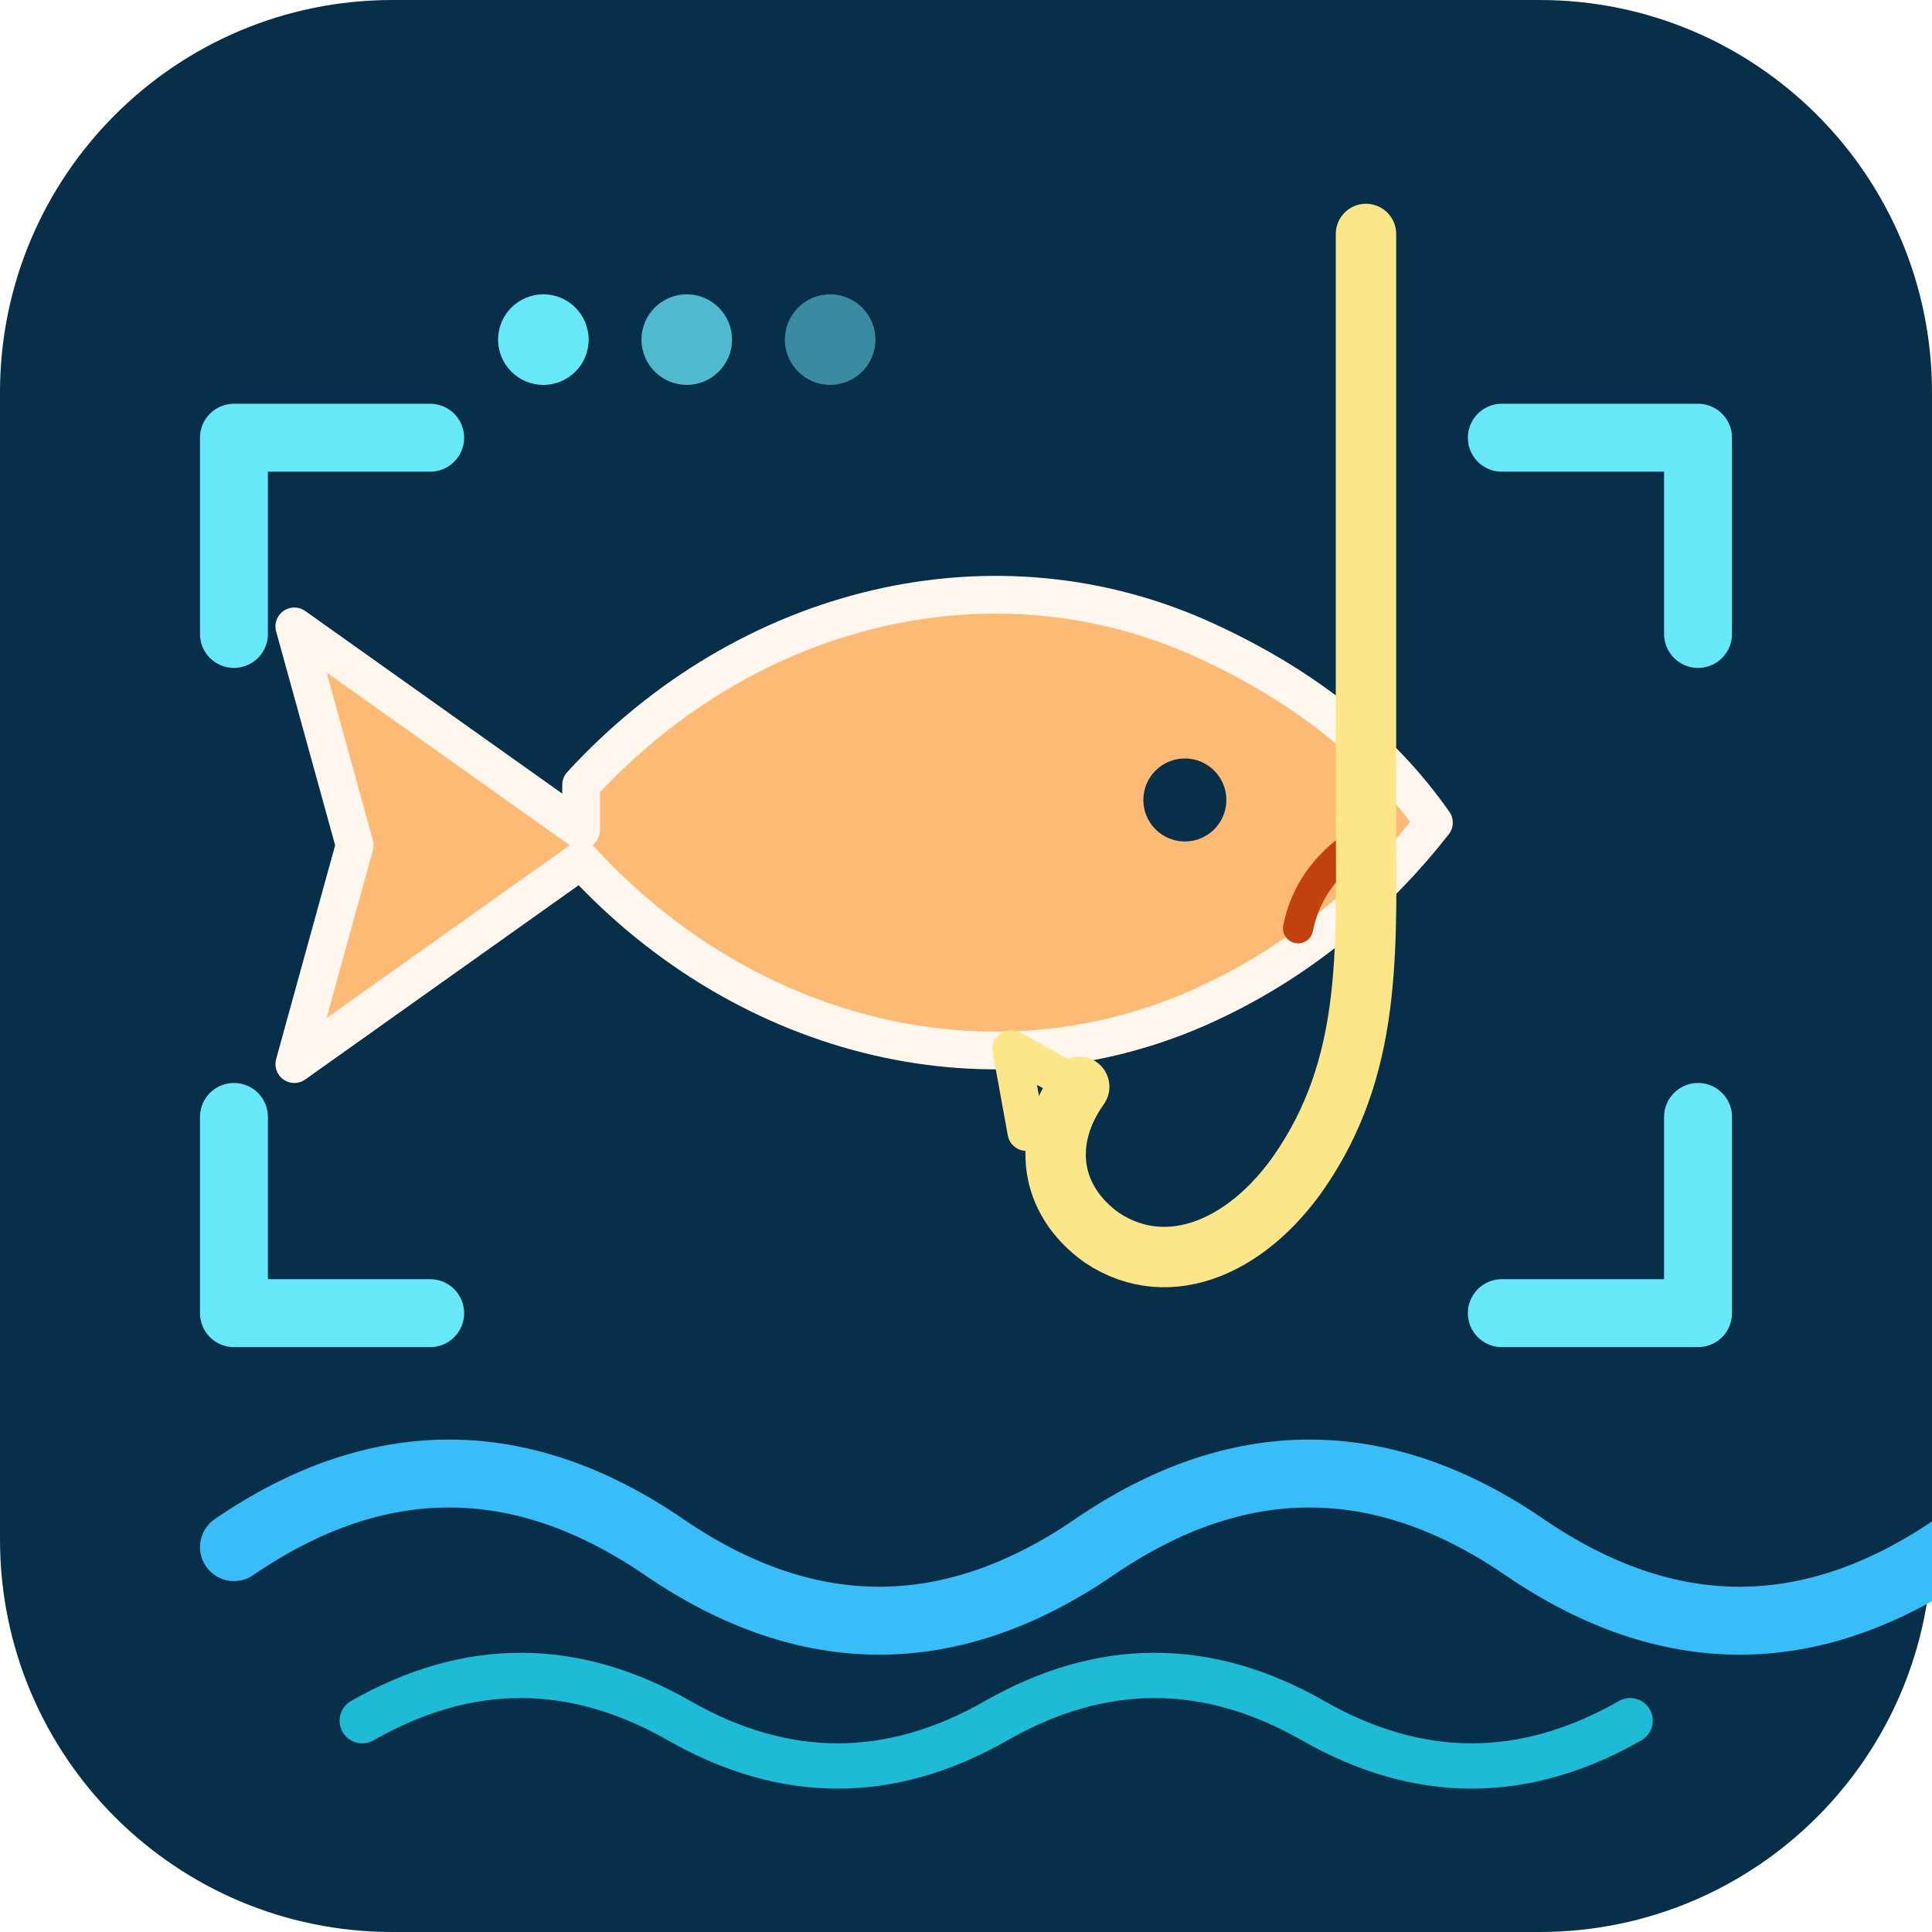
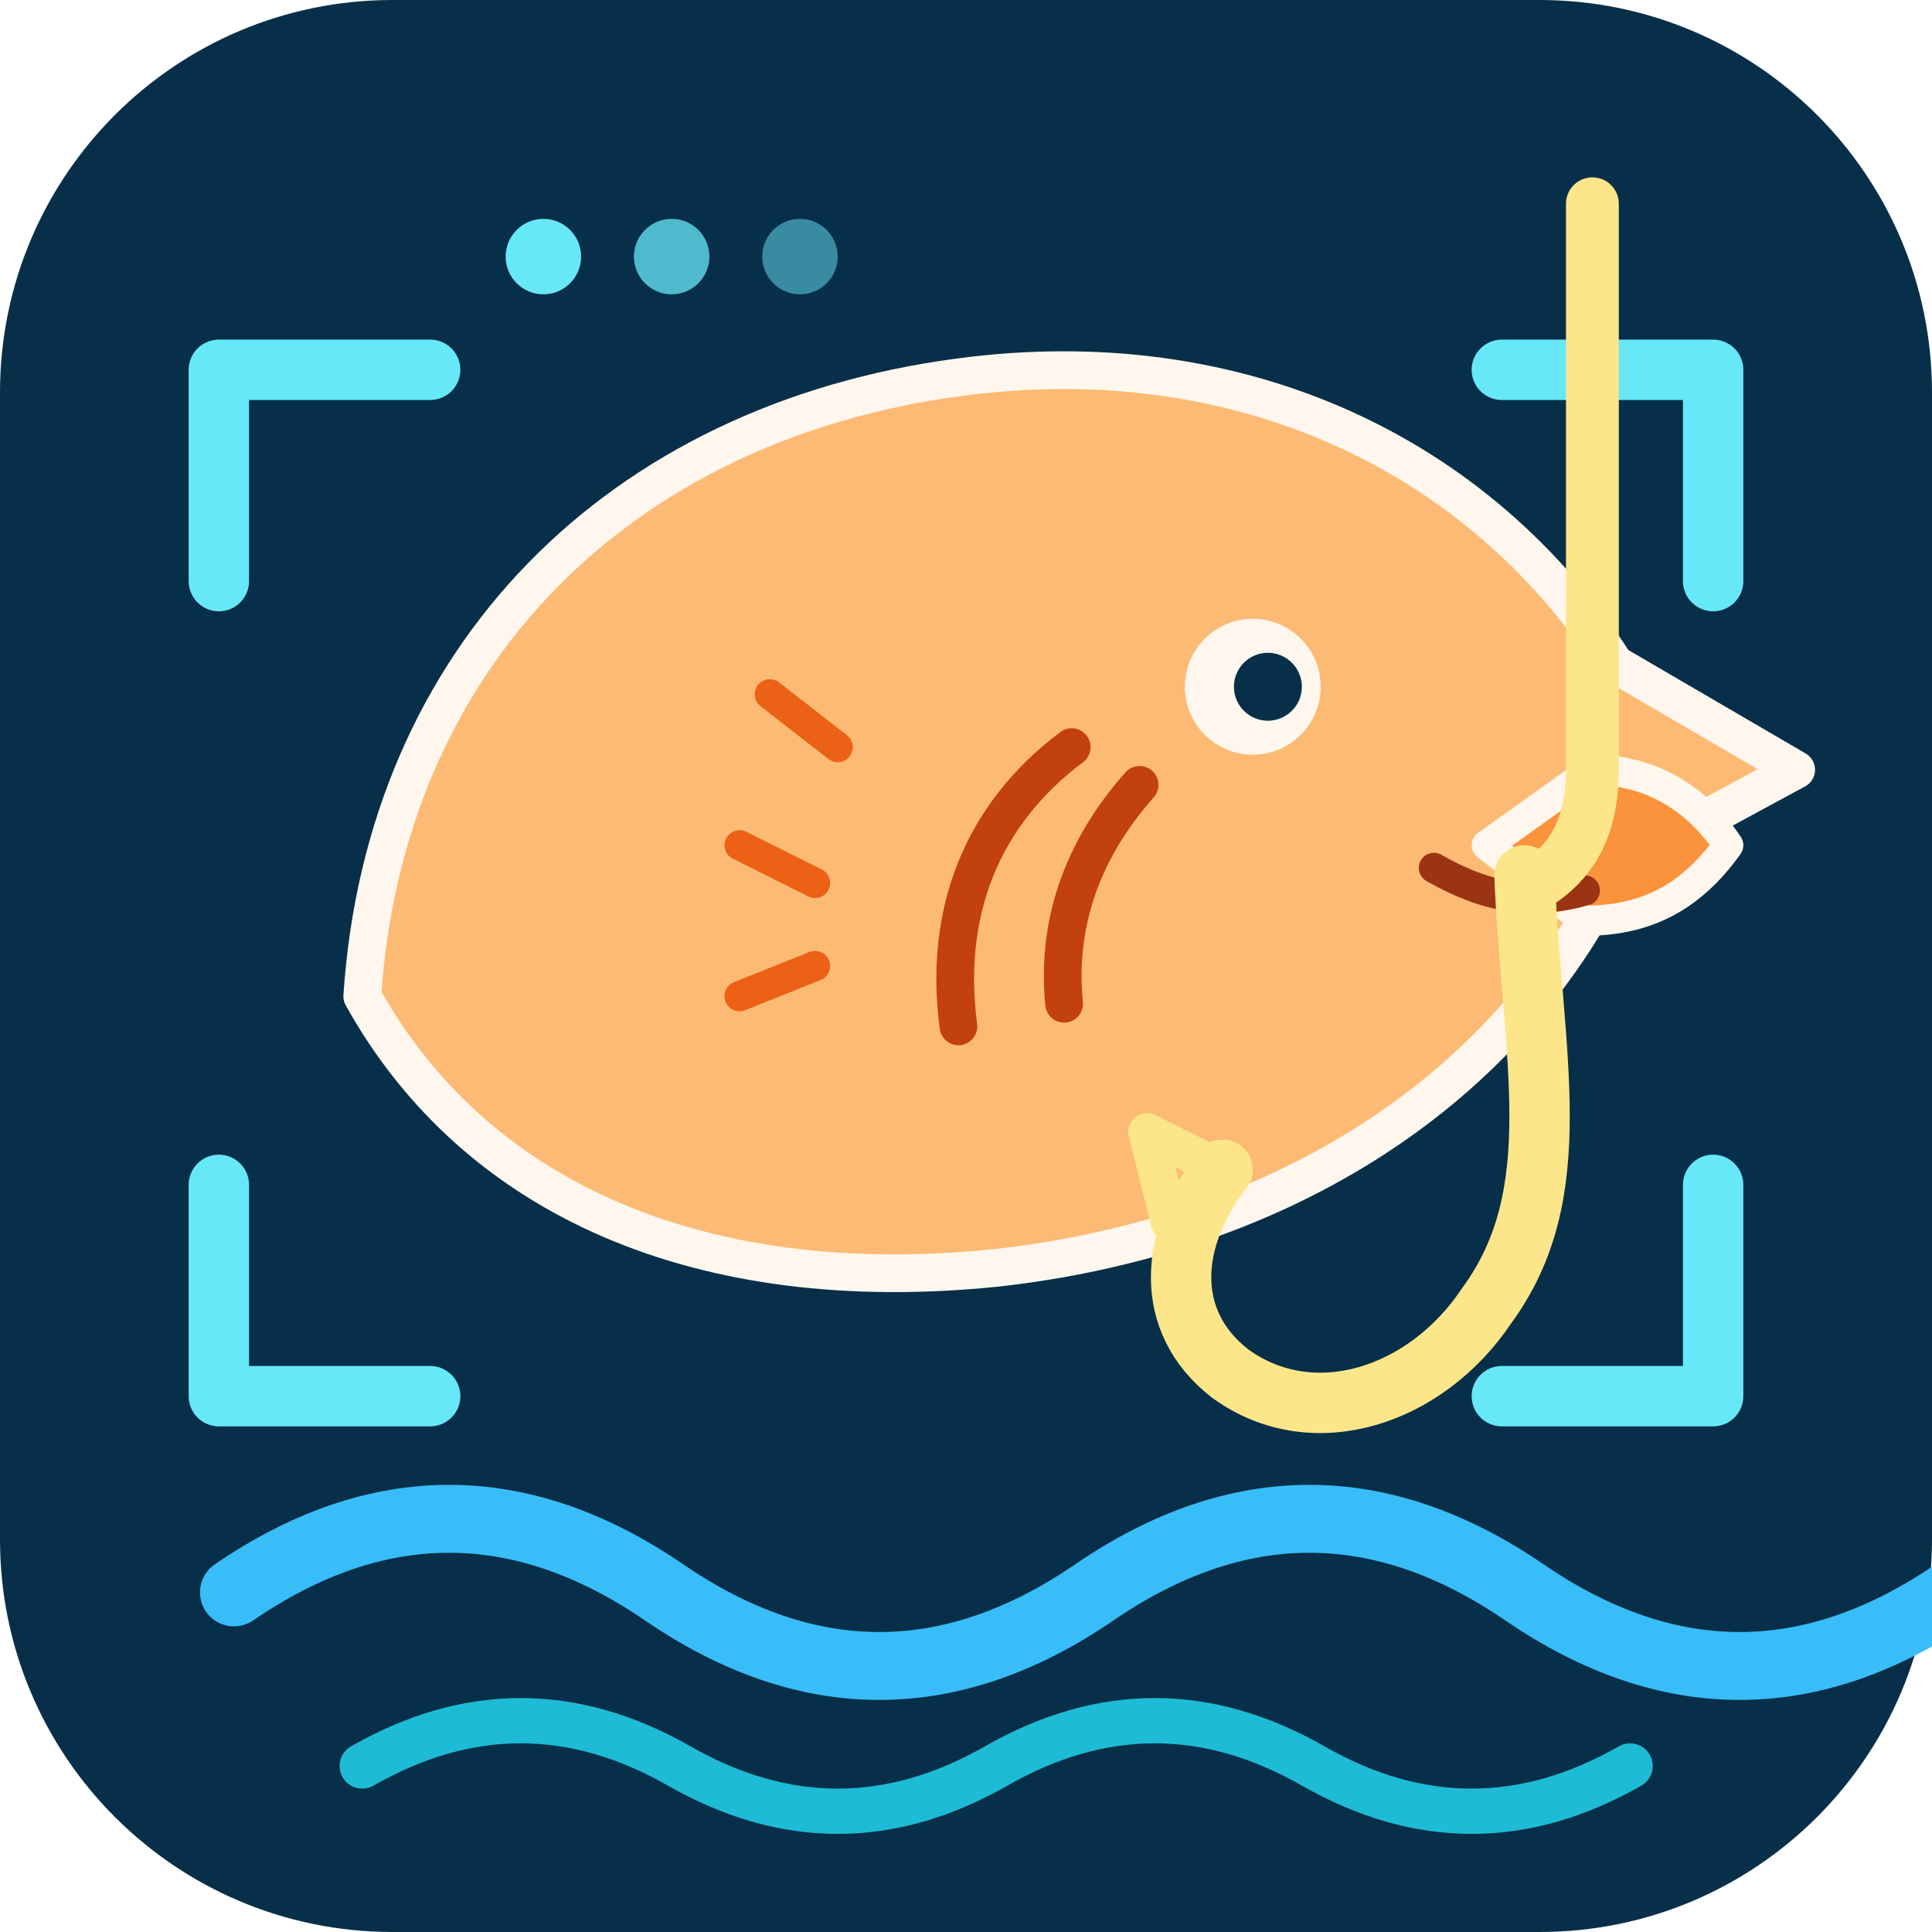
<svg xmlns="http://www.w3.org/2000/svg" viewBox="0 0 256 256" role="img" aria-labelledby="title desc">
  <rect width="256" height="256" rx="52" fill="#082F49" />
-   <path d="M31 84V58h26M199 58h26v26M31 148v26h26M225 148v26h-26" fill="none" stroke="#67E8F9" stroke-width="9" stroke-linecap="round" stroke-linejoin="round" />
-   <path d="M77 110 39 83l8 29-8 29 38-27c22 24 55 32 83 19 13-6 23-15 30-24-7-10-17-18-30-24-28-13-61-5-83 19Z" fill="#FDBA74" stroke="#FFF7ED" stroke-width="5" stroke-linejoin="round" />
-   <circle cx="157" cy="106" r="5.5" fill="#082F49" />
-   <path d="M181 111c-5 3-8 7-9 12" fill="none" stroke="#C2410C" stroke-width="4" stroke-linecap="round" />
-   <path d="M181 31v76c0 18 1 33-8 47-7 11-18 16-27 10-7-5-8-13-3-20" fill="none" stroke="#FDE68A" stroke-width="8" stroke-linecap="round" />
-   <path d="m143 144-9-5 2 11" fill="none" stroke="#FDE68A" stroke-width="5" stroke-linecap="round" stroke-linejoin="round" />
-   <path d="M31 205c19-13 38-13 57 0s38 13 57 0 38-13 57 0 38 13 57 0" fill="none" stroke="#38BDF8" stroke-width="9" stroke-linecap="round" />
-   <path d="M48 228c14-8 28-8 42 0s28 8 42 0 28-8 42 0 28 8 42 0" fill="none" stroke="#22D3EE" stroke-width="6" stroke-linecap="round" opacity=".85" />
-   <circle cx="72" cy="45" r="6" fill="#67E8F9" />
-   <circle cx="91" cy="45" r="6" fill="#67E8F9" opacity=".75" />
-   <circle cx="110" cy="45" r="6" fill="#67E8F9" opacity=".5" />
+   <path d="M29 77V49h28M199 49h28v28M29 157v28h28M227 157v28h-28" fill="none" stroke="#67E8F9" stroke-width="8" stroke-linecap="round" stroke-linejoin="round" />
+   <path d="M48 132c3-45 34-76 79-82 37-5 69 10 87 38l24 14-24 13c-15 31-46 49-82 53-39 4-69-9-84-36Z" fill="#FDBA74" stroke="#FFF7ED" stroke-width="5" stroke-linejoin="round" />
+   <path d="M211 102c8 0 14 4 18 10-5 7-11 10-19 10l-13-10Z" fill="#FB923C" stroke="#FFF7ED" stroke-width="4" stroke-linejoin="round" />
+   <circle cx="166" cy="91" r="9" fill="#FFF7ED" />
+   <circle cx="168" cy="91" r="4.5" fill="#082F49" />
+   <path d="M142 99c-12 9-17 22-15 37M151 104c-8 9-11 19-10 29" fill="none" stroke="#C2410C" stroke-width="5" stroke-linecap="round" />
+   <path d="M190 115c7 4 13 5 20 3" fill="none" stroke="#9A3412" stroke-width="4" stroke-linecap="round" />
+   <path d="M87 83c14-13 29-19 45-22M86 142c14 12 29 17 45 18" fill="none" stroke="#FDBA74" stroke-width="9" stroke-linecap="round" opacity=".7" />
+   <path d="M102 92l9 7M98 112l10 5M98 132l10-4" stroke="#EA580C" stroke-width="4" stroke-linecap="round" opacity=".9" />
+   <path d="M211 27v75c0 8-3 13-9 16" fill="none" stroke="#FDE68A" stroke-width="7" stroke-linecap="round" />
+   <path d="M202 116c1 24 6 42-5 57-8 12-23 17-34 9-9-7-8-18-1-27" fill="none" stroke="#FDE68A" stroke-width="8" stroke-linecap="round" />
+   <path d="m162 155-10-5 3 12" fill="none" stroke="#FDE68A" stroke-width="5" stroke-linecap="round" stroke-linejoin="round" />
+   <path d="M31 211c19-13 38-13 57 0s38 13 57 0 38-13 57 0 38 13 57 0" fill="none" stroke="#38BDF8" stroke-width="9" stroke-linecap="round" />
+   <path d="M48 234c14-8 28-8 42 0s28 8 42 0 28-8 42 0 28 8 42 0" fill="none" stroke="#22D3EE" stroke-width="6" stroke-linecap="round" opacity=".85" />
+   <circle cx="72" cy="34" r="5" fill="#67E8F9" />
+   <circle cx="89" cy="34" r="5" fill="#67E8F9" opacity=".75" />
+   <circle cx="106" cy="34" r="5" fill="#67E8F9" opacity=".5" />
</svg>
